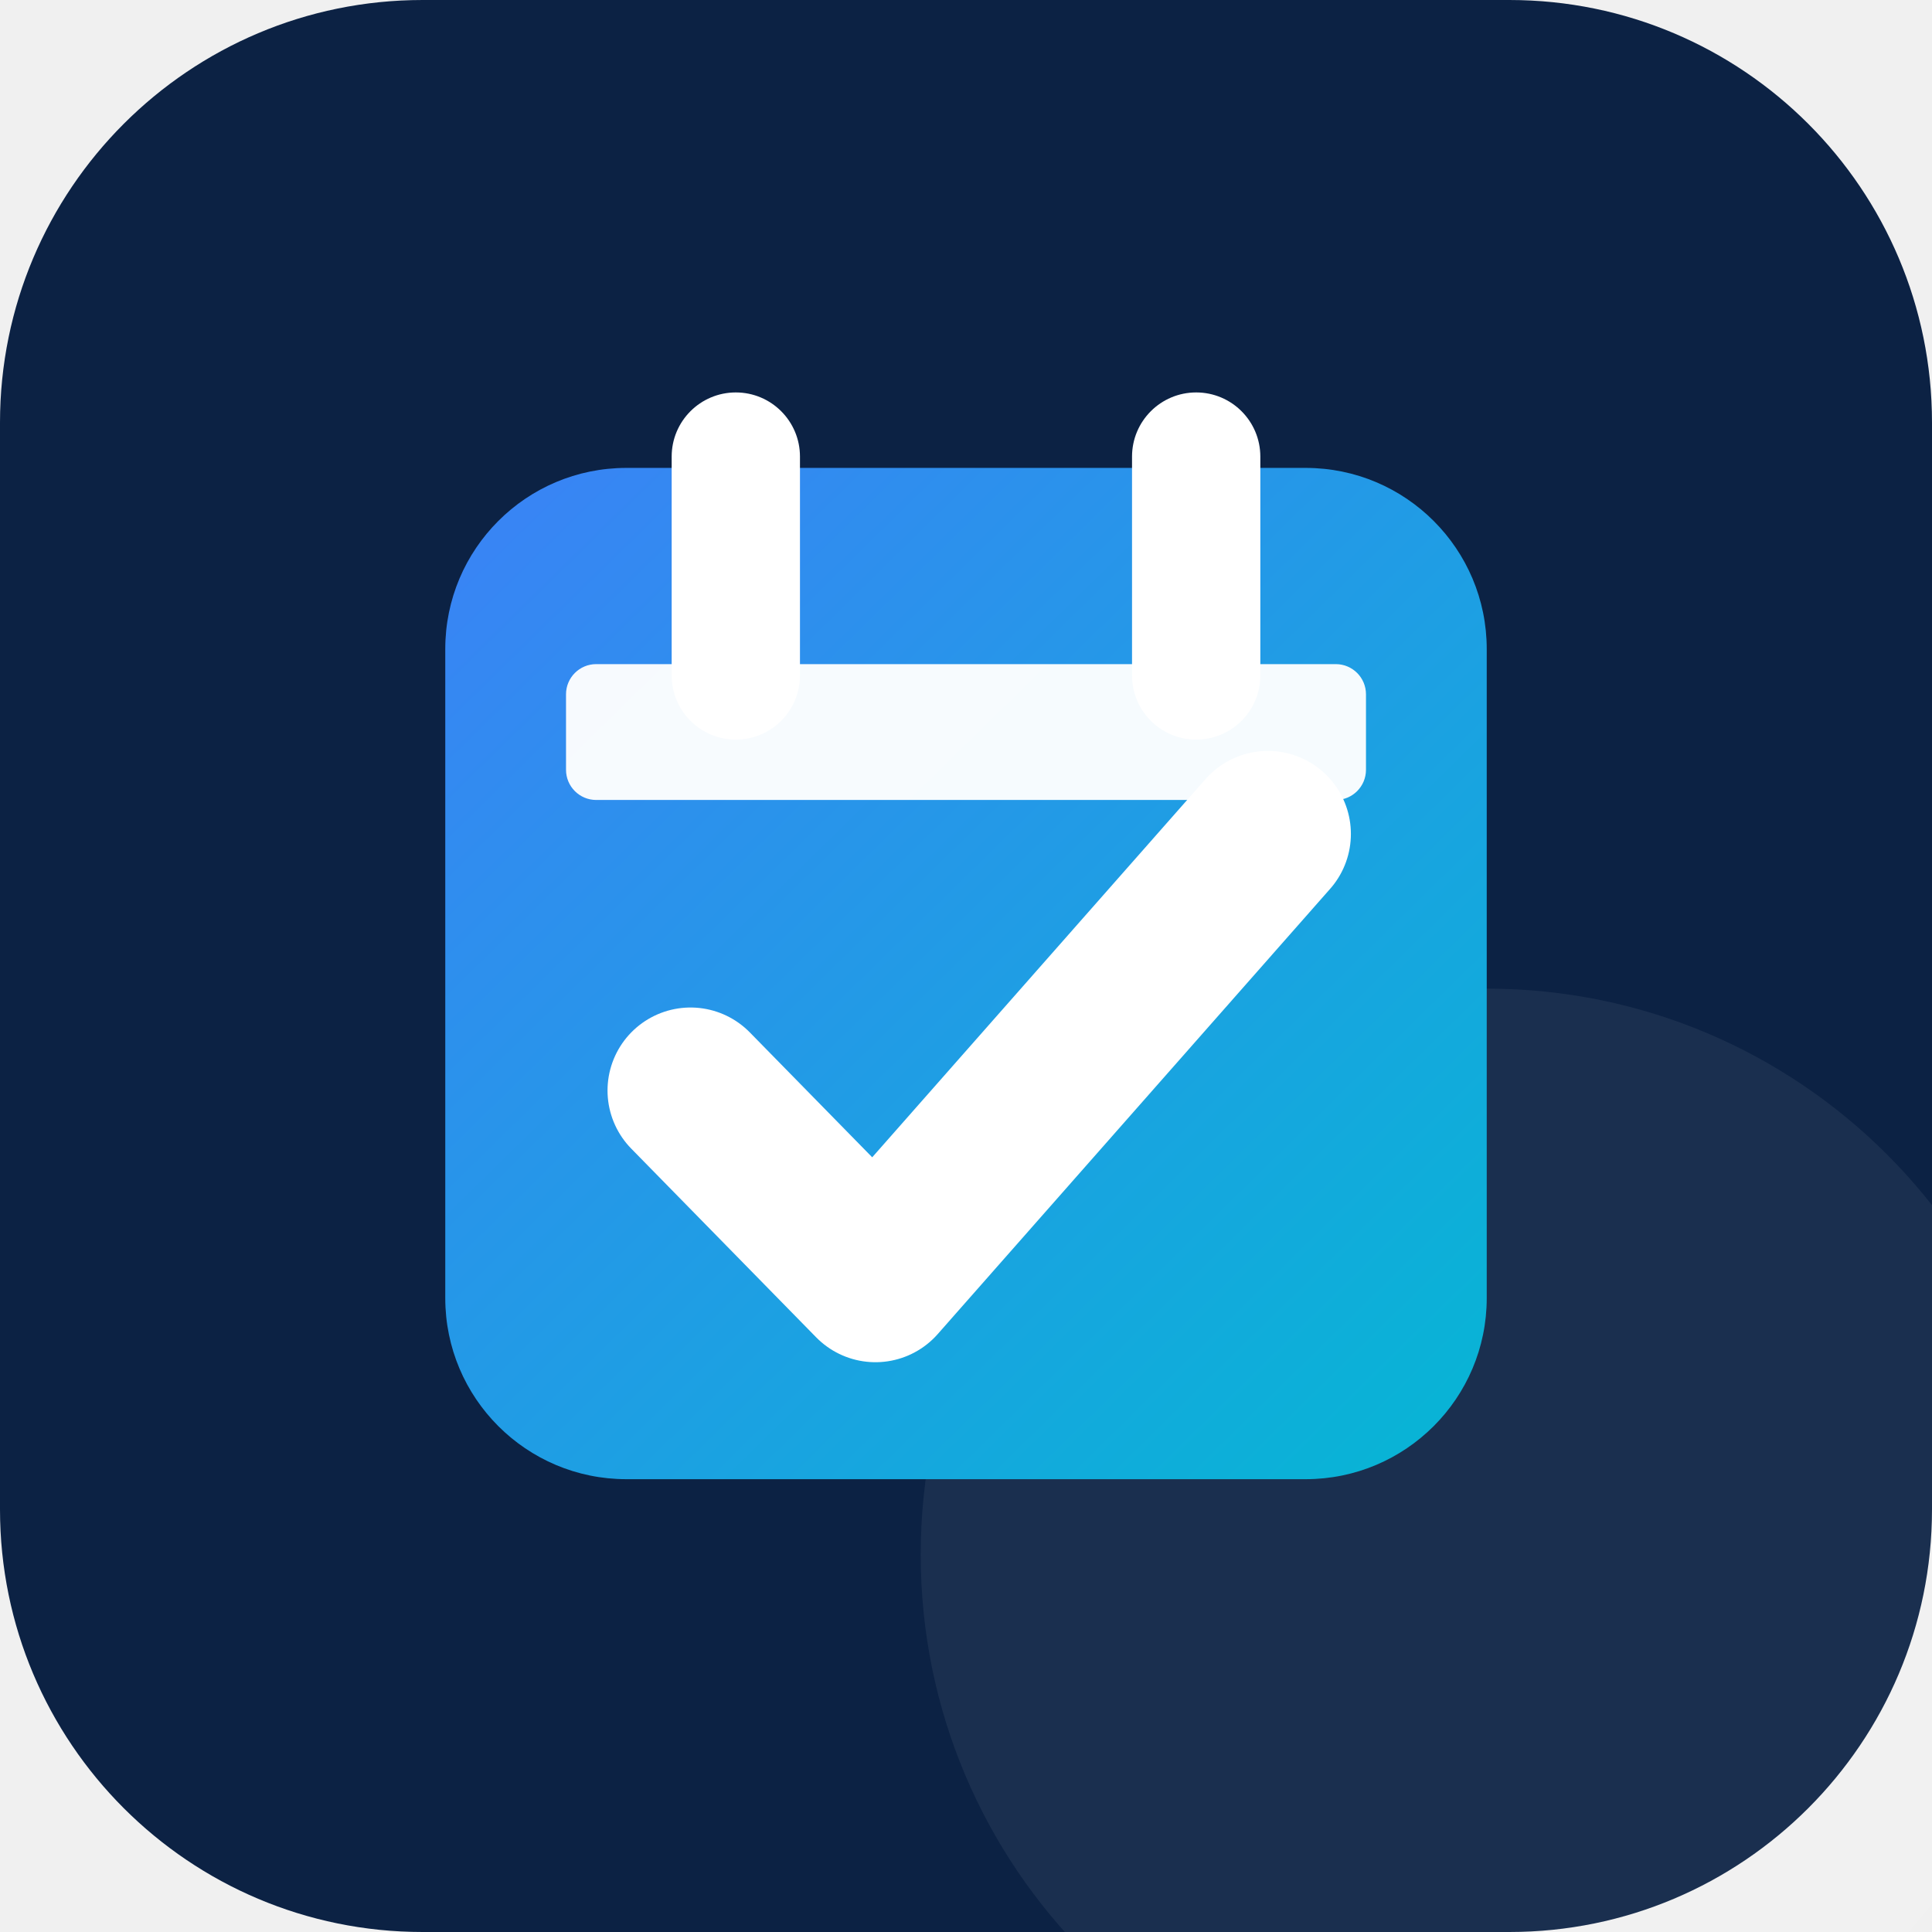
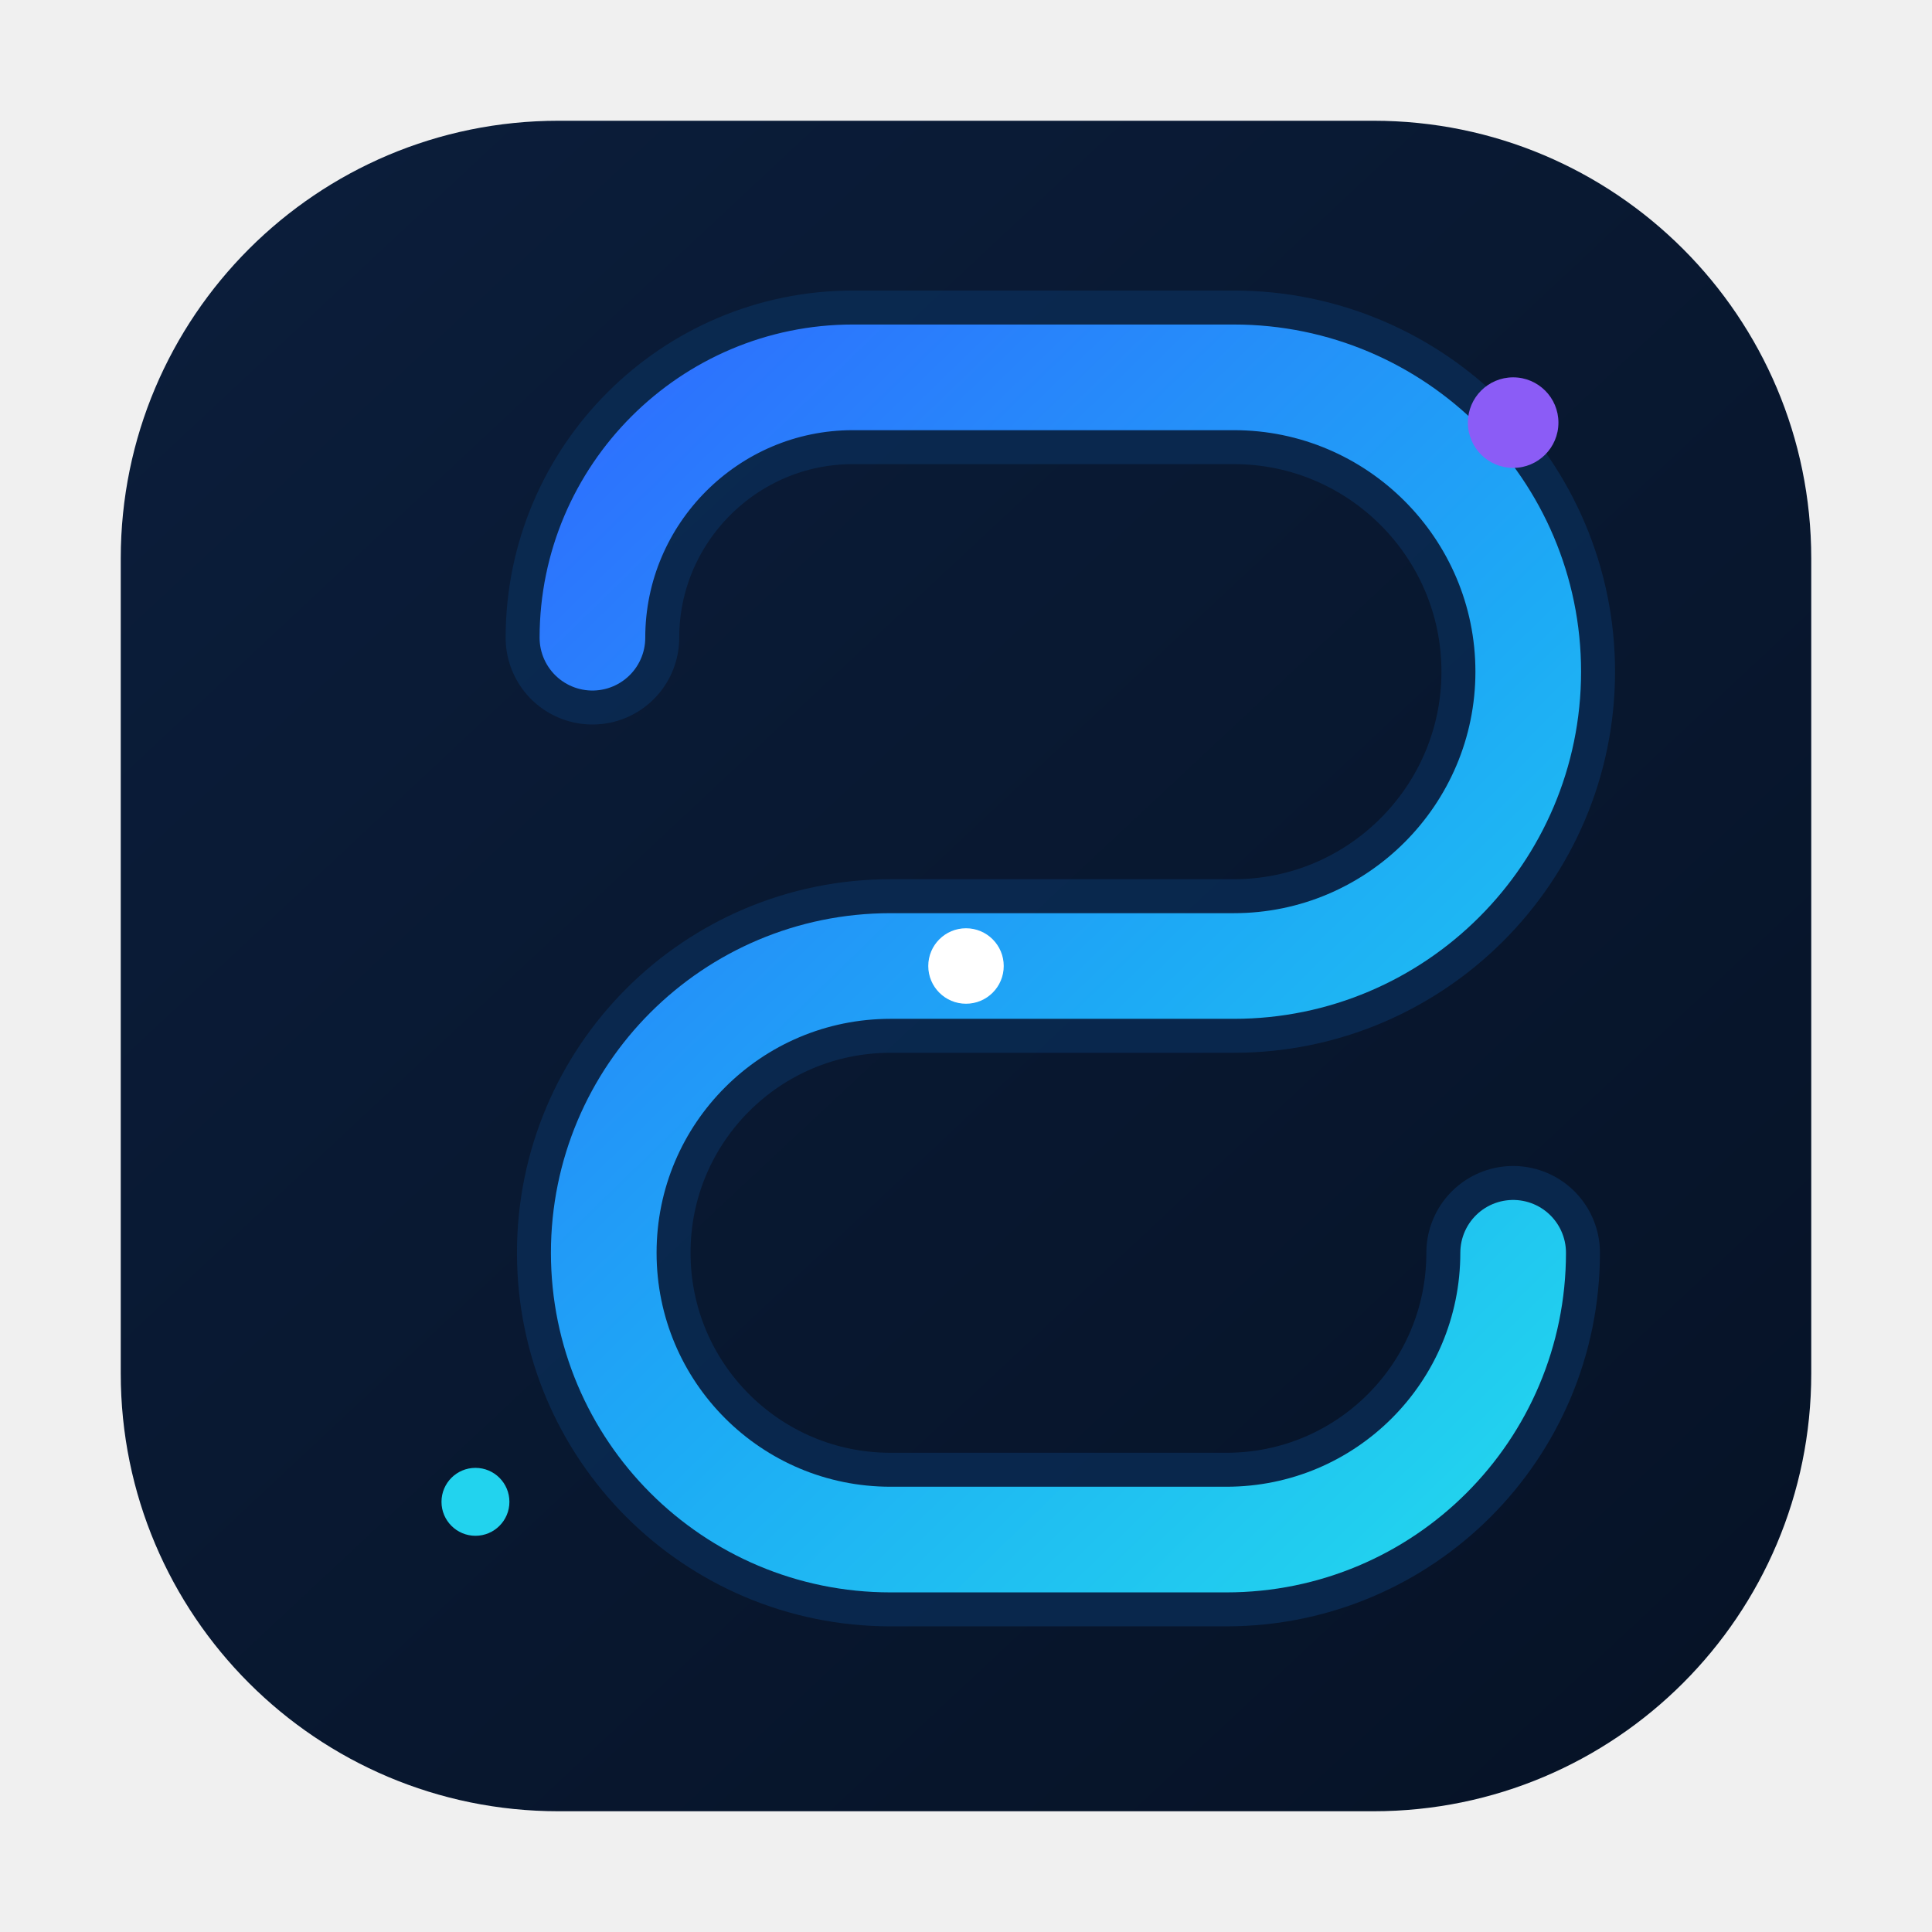
<svg xmlns="http://www.w3.org/2000/svg" viewBox="0 0 512 512" role="img" aria-label="Scheduler Pro">
  <defs>
-     <linearGradient id="g" x1="0" x2="1" y1="0" y2="1">
-       <stop stop-color="#3b82f6" />
-       <stop offset="1" stop-color="#06b6d4" />
+     <linearGradient id="bg" x1="72" y1="56" x2="446" y2="456" gradientUnits="userSpaceOnUse">
+       <stop stop-color="#0B1D3A" />
+       <stop offset="1" stop-color="#061327" />
+     </linearGradient>
+     <linearGradient id="flow" x1="122" y1="116" x2="396" y2="398" gradientUnits="userSpaceOnUse">
+       <stop stop-color="#2F6BFF" />
+       <stop offset=".58" stop-color="#1DAAF5" />
+       <stop offset="1" stop-color="#22D3EE" />
    </linearGradient>
  </defs>
-   <rect width="512" height="512" rx="112" fill="#0c2244" />
-   <circle cx="394" cy="412" r="150" fill="#ffffff" opacity=".06" />
-   <rect x="118" y="124" width="276" height="268" rx="48" fill="url(#g)" />
-   <rect x="150" y="176" width="212" height="36" rx="8" fill="#fff" opacity=".96" />
-   <rect x="178" y="104" width="34" height="92" rx="17" fill="#fff" />
-   <rect x="300" y="104" width="34" height="92" rx="17" fill="#fff" />
-   <path d="M183 289l49 50 104-118" fill="none" stroke="#fff" stroke-width="44" stroke-linecap="round" stroke-linejoin="round" />
+   <rect x="32" y="32" width="448" height="448" rx="116" fill="url(#bg)" />
+   <path d="M157 169c0-38 31-69 69-69h101c43 0 78 35 78 78s-35 78-78 78h-91c-42 0-76 34-76 76s34 76 76 76h89c42 0 76-34 76-76" fill="none" stroke="#0A2E59" stroke-width="46" stroke-linecap="round" stroke-linejoin="round" opacity=".72" />
+   <path d="M157 169c0-38 31-69 69-69h101c43 0 78 35 78 78s-35 78-78 78h-91c-42 0-76 34-76 76s34 76 76 76h89c42 0 76-34 76-76" fill="none" stroke="url(#flow)" stroke-width="28" stroke-linecap="round" stroke-linejoin="round" />
+   <circle cx="401" cy="112" r="12" fill="#8B5CF6" />
+   <circle cx="126" cy="398" r="9" fill="#22D3EE" />
+   <circle cx="256" cy="256" r="10" fill="#FFFFFF" />
</svg>
